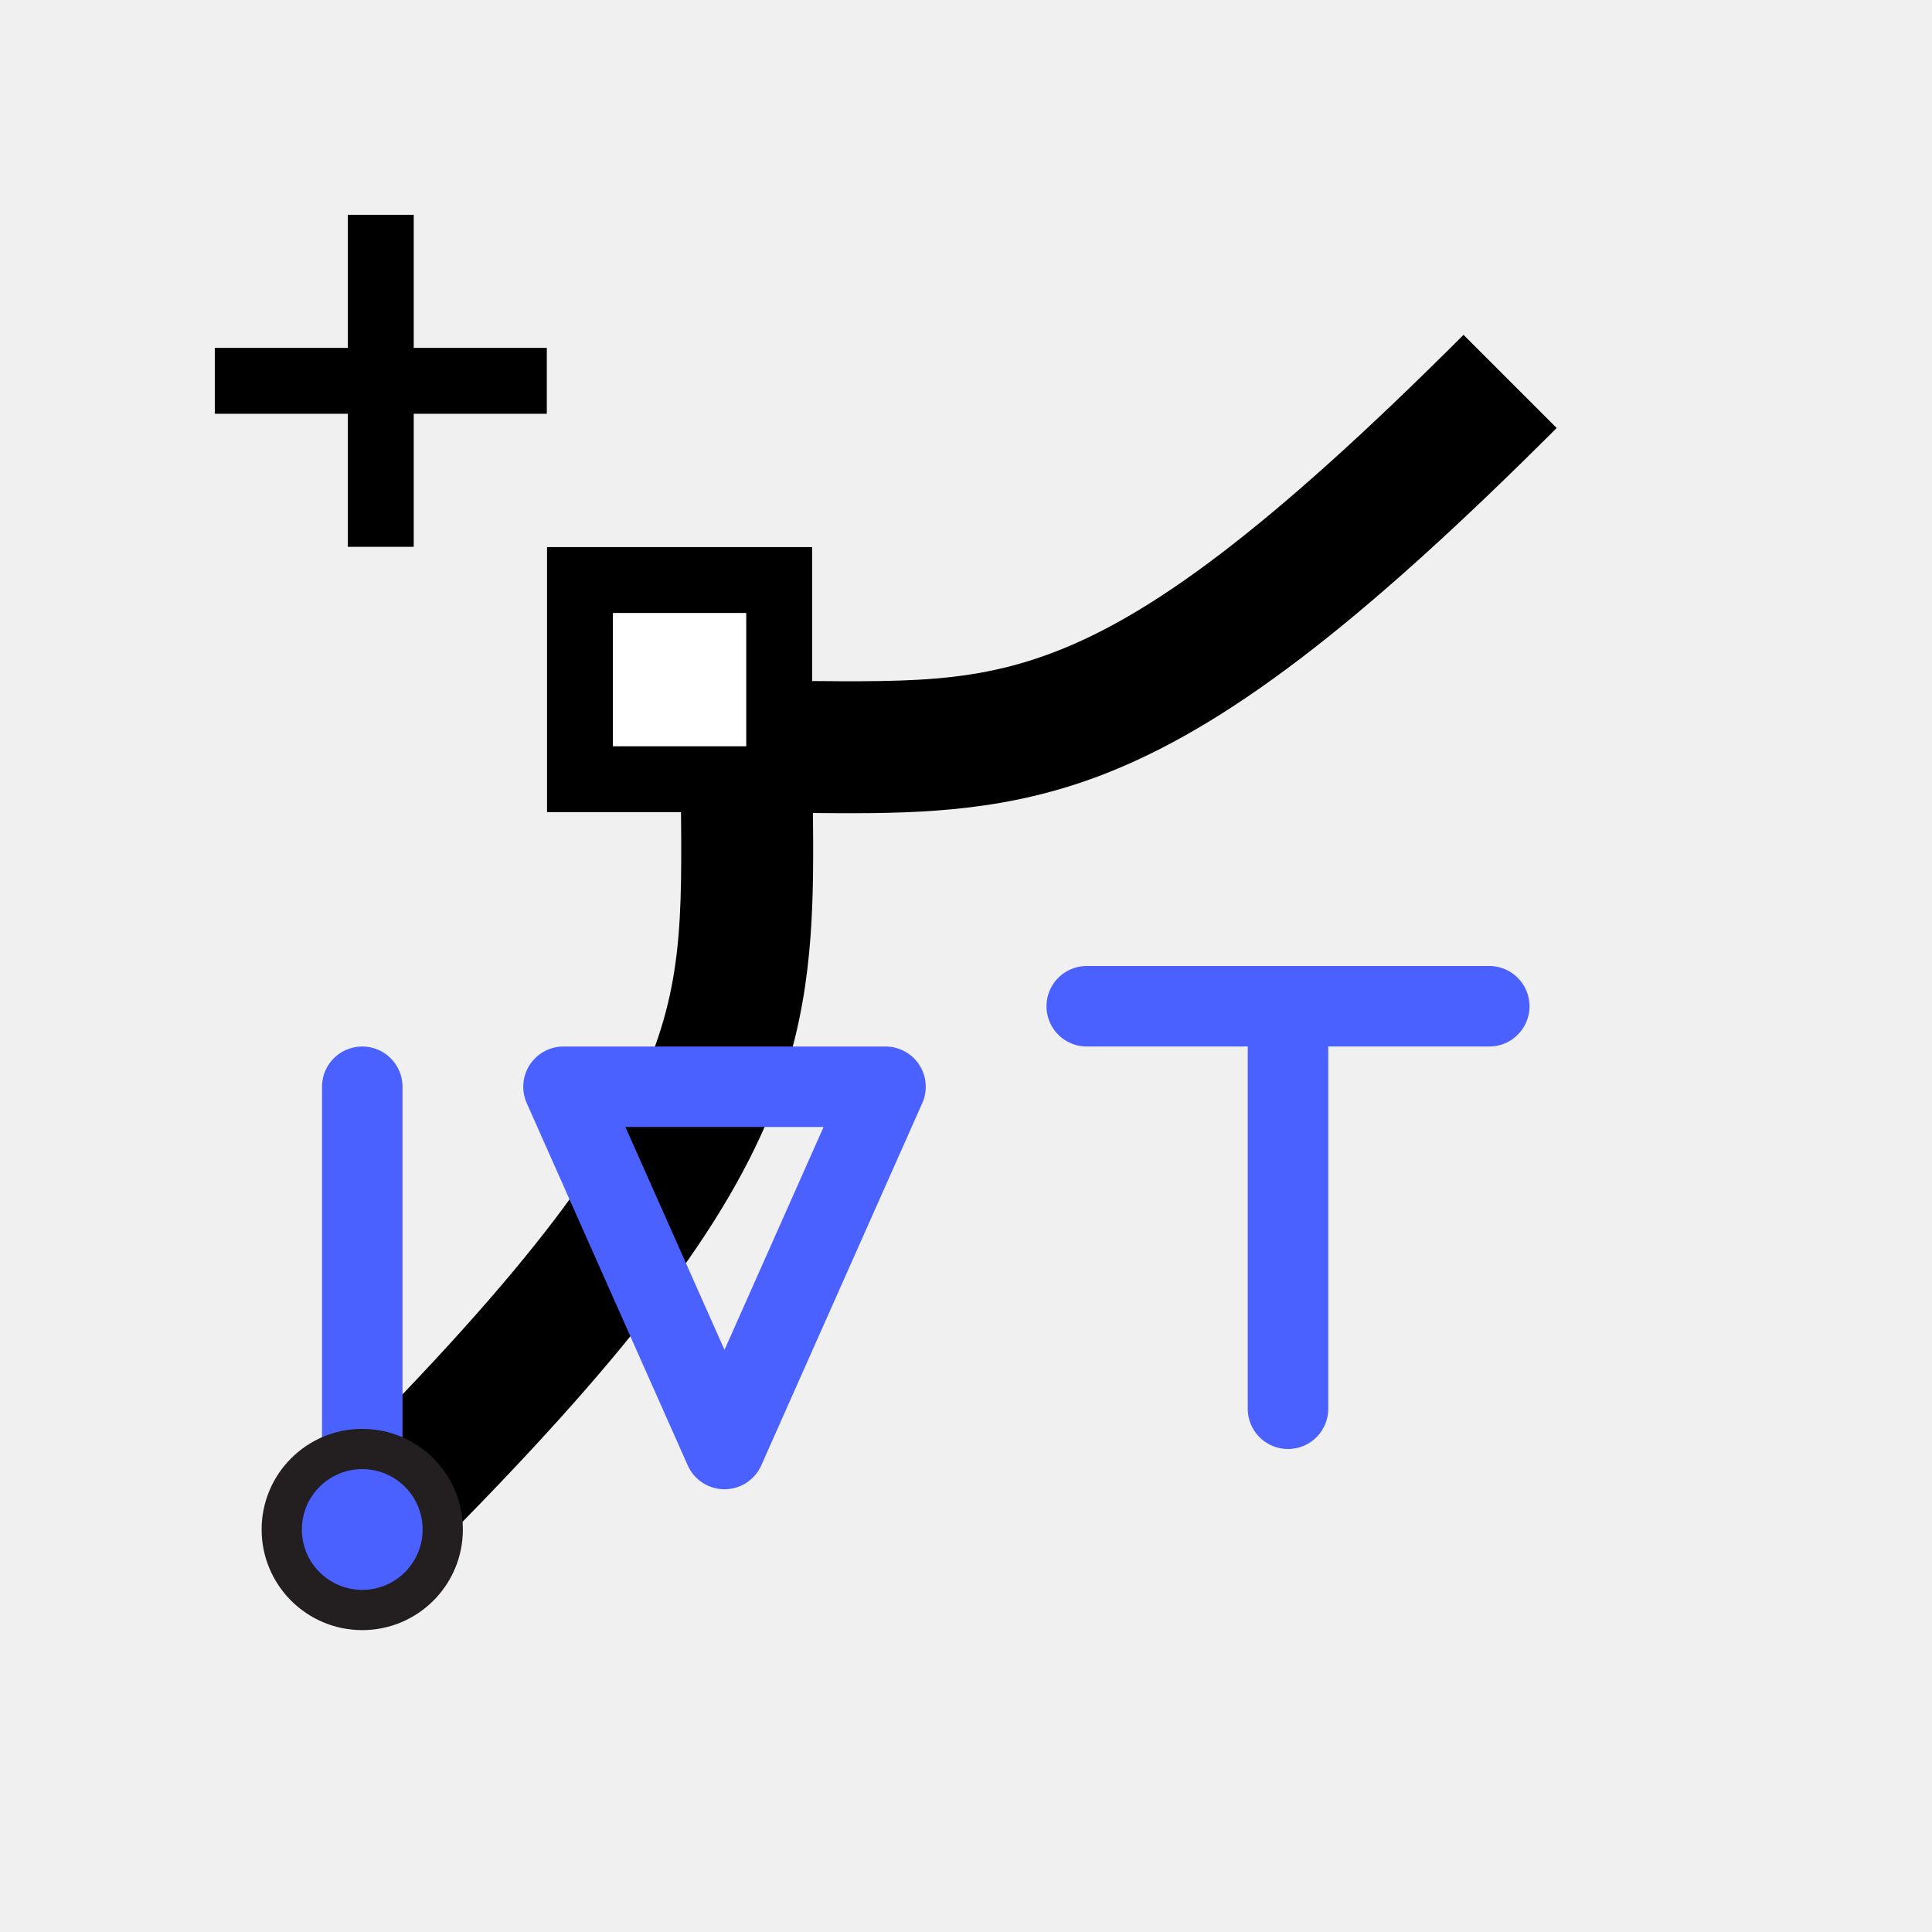
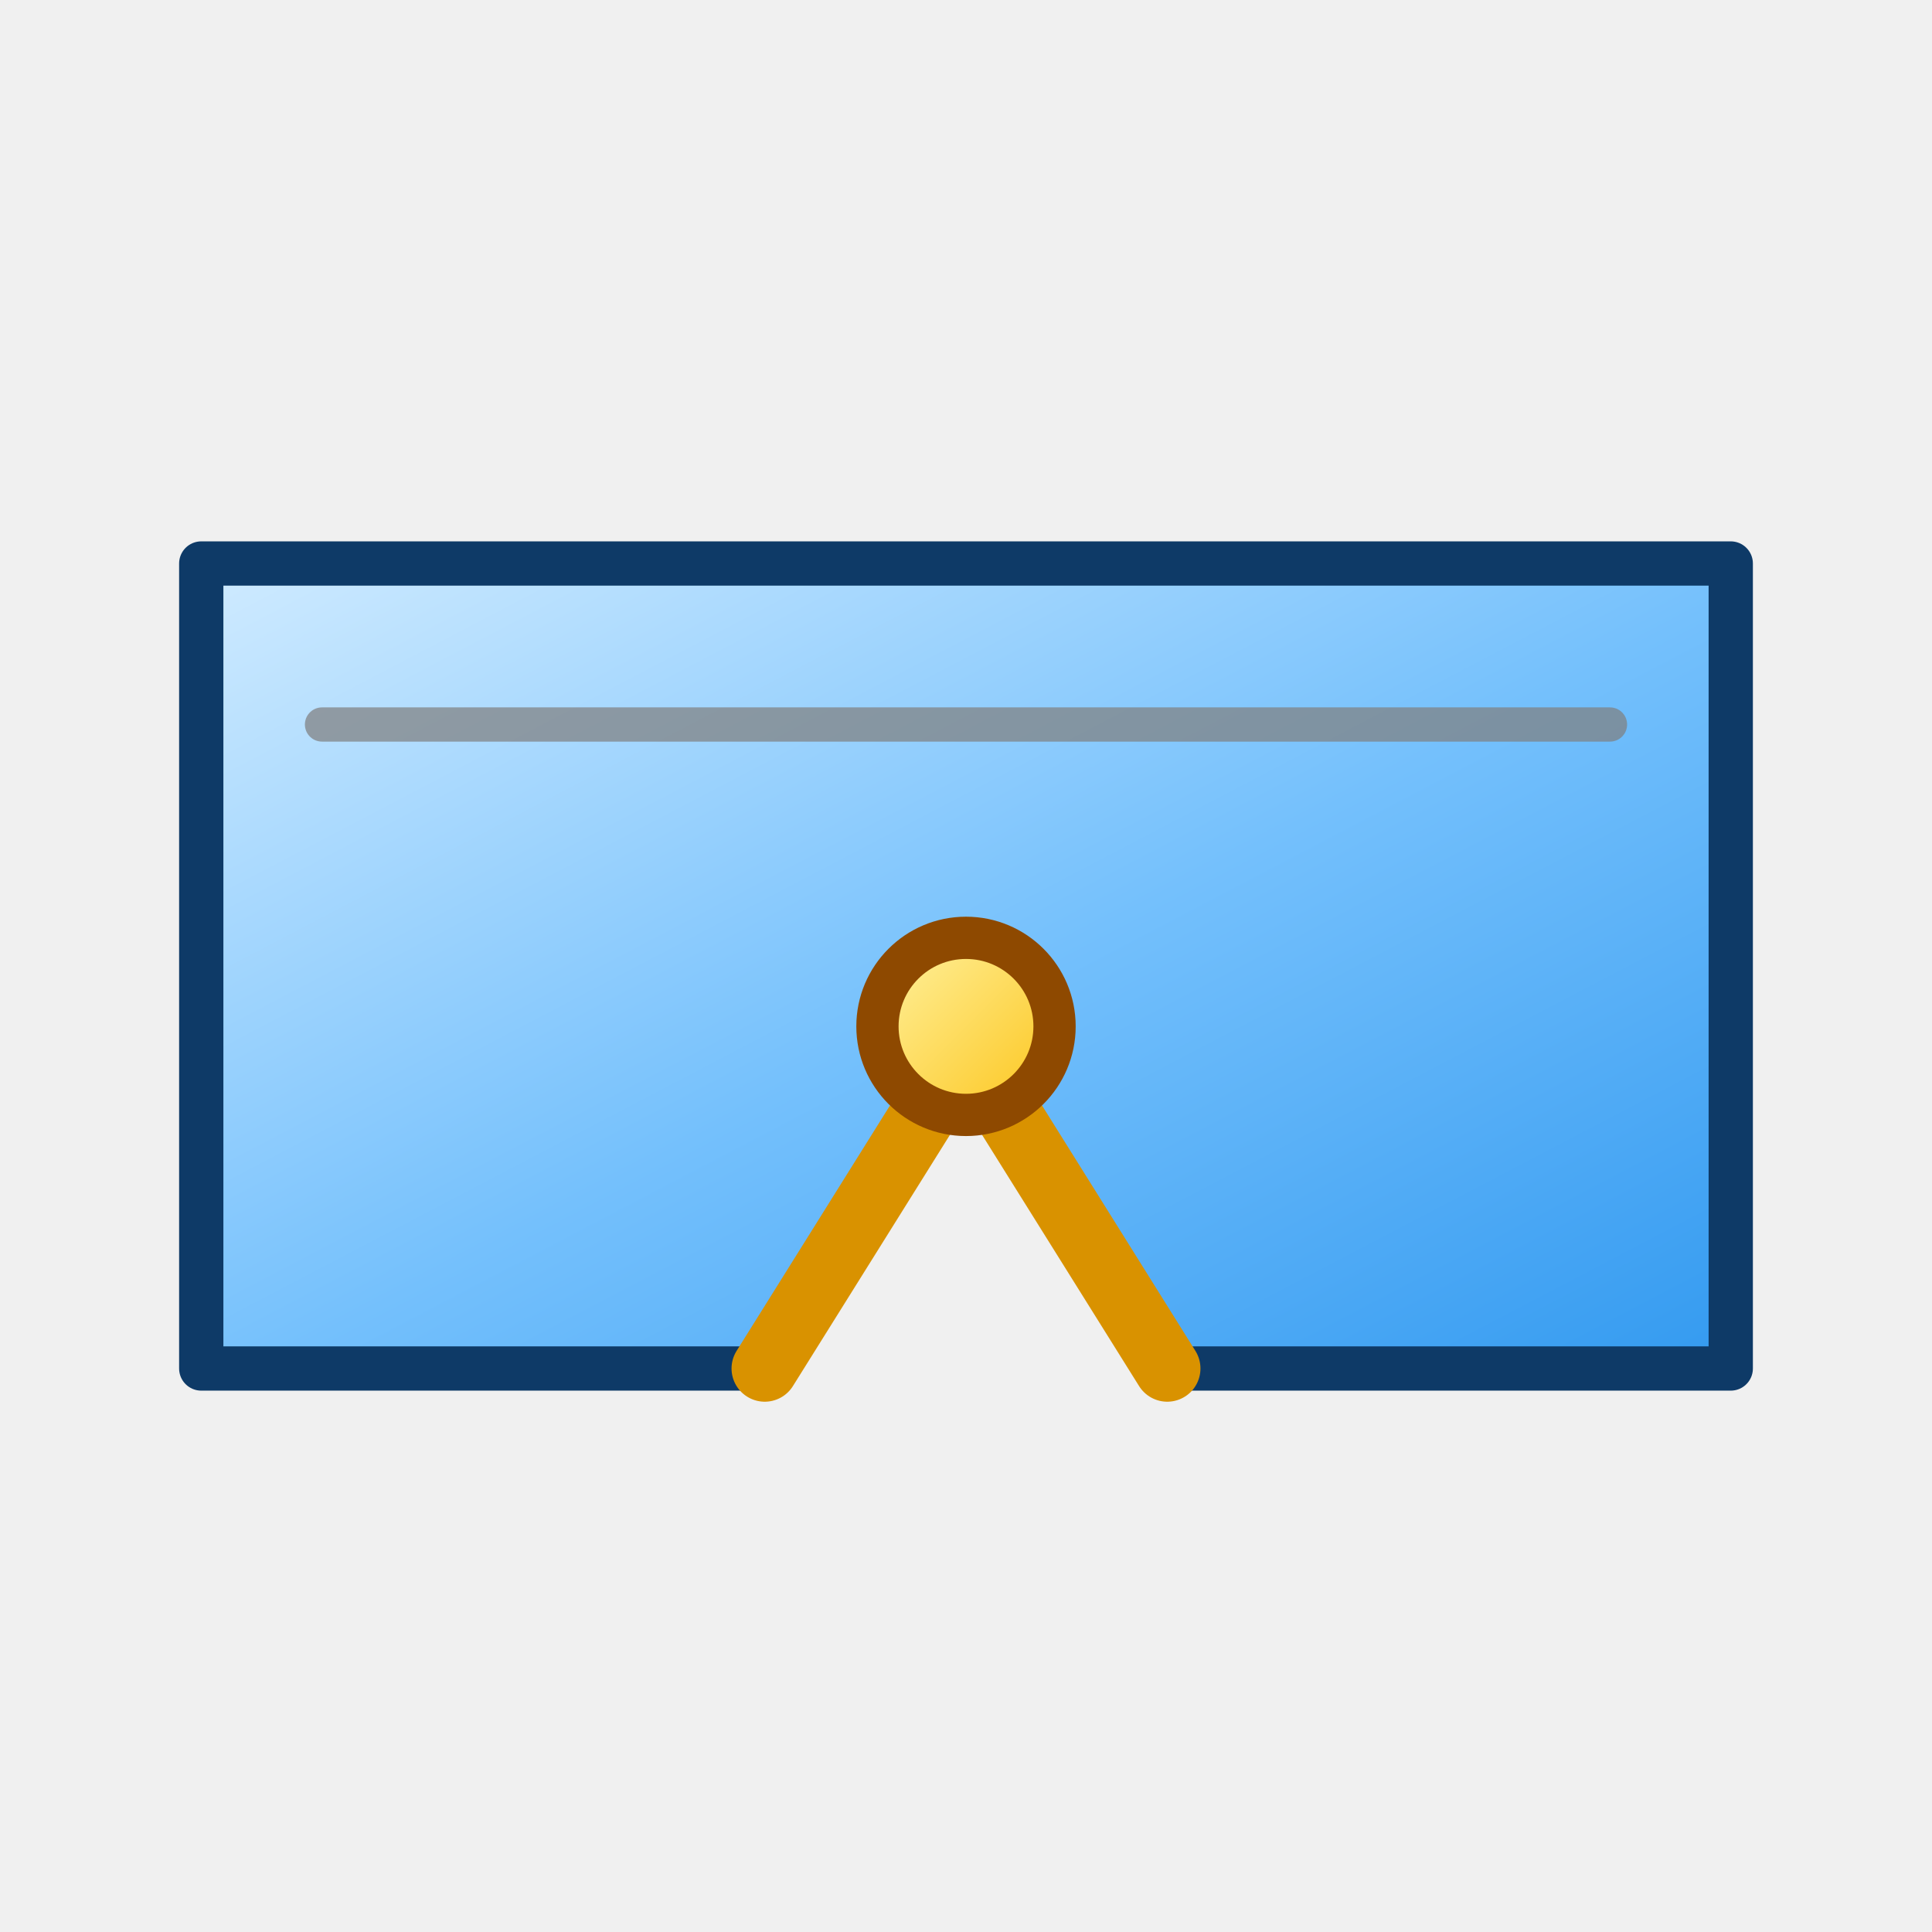
<svg xmlns="http://www.w3.org/2000/svg" width="48" height="48" viewBox="0 0 48 48" role="img" aria-labelledby="title">
-   <style>
-     .vt-op{fill:none;stroke:#4a60ff;stroke-width:2;stroke-linecap:round;stroke-linejoin:round}
-     .vt-soft{fill:none;stroke:#7f7f7f;stroke-width:1.5;stroke-linecap:round;stroke-linejoin:round;opacity:.65}
-     .vt-fill{fill:#8c96ff;stroke:#231f20;stroke-width:1.25;stroke-linejoin:round}
-     .vt-node{fill:#fff;stroke:#231f20;stroke-width:1.4}
-     .vt-dot{fill:#4a60ff;stroke:#231f20;stroke-width:1}
-   </style>
-   <svg height="40" viewBox="0 0 48 48" width="40" x="2" y="2">
-     <clipPath id="a">
-       <path clip-rule="evenodd" d="m0 0h36v36h-36z" />
-     </clipPath>
-     <g clip-path="url(#a)" transform="matrix(1.333333 0 0 -1.333333 0 48)">
-       <path d="m7.769 2.991-2.083 2.083c4.432 4.433 6.28 7.033 7.089 9.138.804 2.09.645 3.774.645 6.895v1.473h1.473c3.12 0 4.804-.16 6.894.644 2.106.809 4.706 2.657 9.138 7.089l2.083-2.083c-4.476-4.475-7.444-6.71-10.164-7.756-2.052-.789-3.914-.867-5.905-.857l-.562.004.005-.561c.01-1.992-.068-3.854-.857-5.905-1.046-2.72-3.281-5.688-7.756-10.164z" />
-       <path d="m11.169 24.831v-4.454h4.454v4.454z" fill="#fff" fill-rule="evenodd" />
-       <path d="m10.432 19.64v5.927h5.927v-5.927zm4.454 1.473v2.981h-2.981v-2.981z" />
-       <path d="m5.978 25.573v7.424h1.473v-7.424z" />
-       <path d="m3.003 28.548v1.473h7.424v-1.473z" />
-     </g>
-   </svg>
-   <path class="vt-op" d="M9 38V27M18 36L14 27L22 27ZM32 35V25M27 25H37" />
-   <circle class="vt-dot" cx="9" cy="38" r="2" />
+   <defs>
+     <linearGradient id="blue" x1="0" y1="0" x2="1" y2="1">
+       <stop offset="0" stop-color="#d0ebff" />
+       <stop offset=".52" stop-color="#74c0fc" />
+       <stop offset="1" stop-color="#339af0" />
+     </linearGradient>
+     <linearGradient id="blueDark" x1="0" y1="0" x2="1" y2="1">
+       <stop offset="0" stop-color="#74c0fc" />
+       <stop offset="1" stop-color="#339af0" />
+     </linearGradient>
+     <linearGradient id="yellow" x1="0" y1="0" x2="1" y2="1">
+       <stop offset="0" stop-color="#fff3a3" />
+       <stop offset="1" stop-color="#fcc419" />
+     </linearGradient>
+   </defs>
+   <path style="fill:url(#blue);stroke:#0e3a67;stroke-width:1.1;stroke-linecap:round;stroke-linejoin:round" d="M5 14h38v20H29l-5-8-5 8H5z" />
+   <path style="fill:none;stroke:#d99200;stroke-width:1.65;stroke-linecap:round;stroke-linejoin:round" d="M19 34l5-8 5 8" />
+   <circle style="fill:url(#yellow);stroke:#8e4900;stroke-width:1.05;stroke-linecap:round;stroke-linejoin:round" cx="24" cy="25.5" r="2.2" />
+   <path style="fill:none;stroke:#7f7f7f;stroke-width:.85;stroke-linecap:round;stroke-linejoin:round;opacity:.72" d="M8 18h32" />
</svg>
